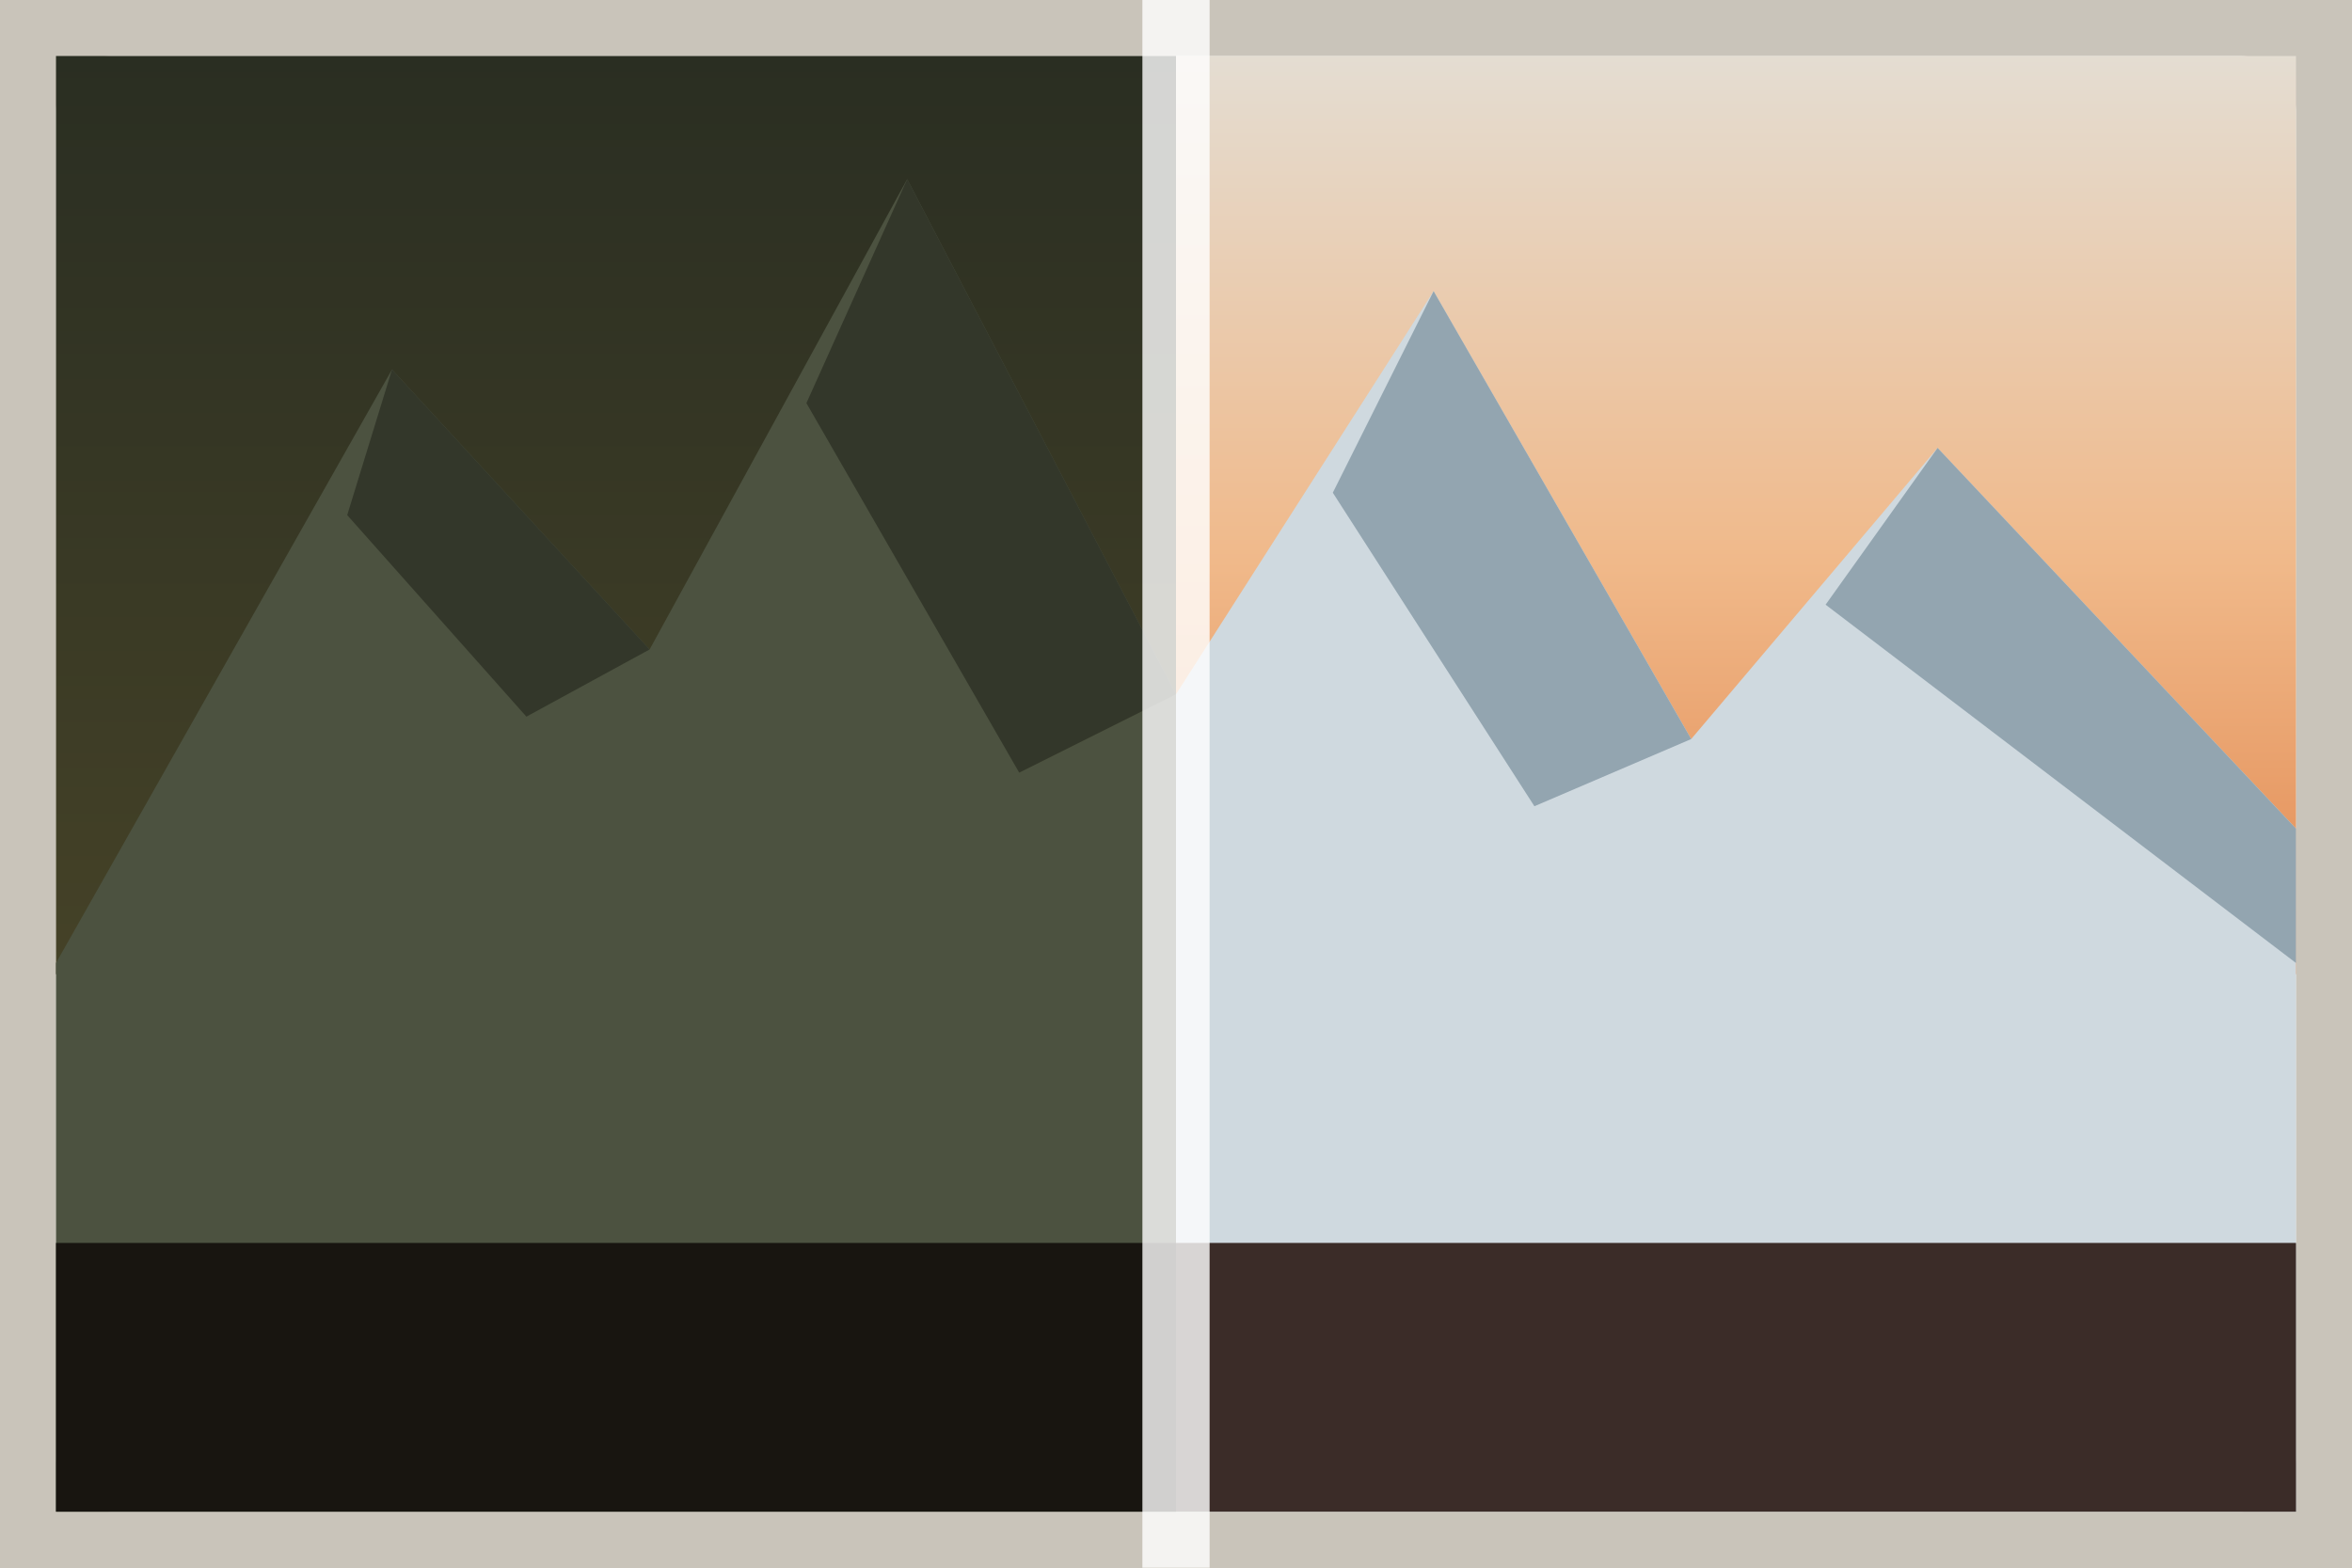
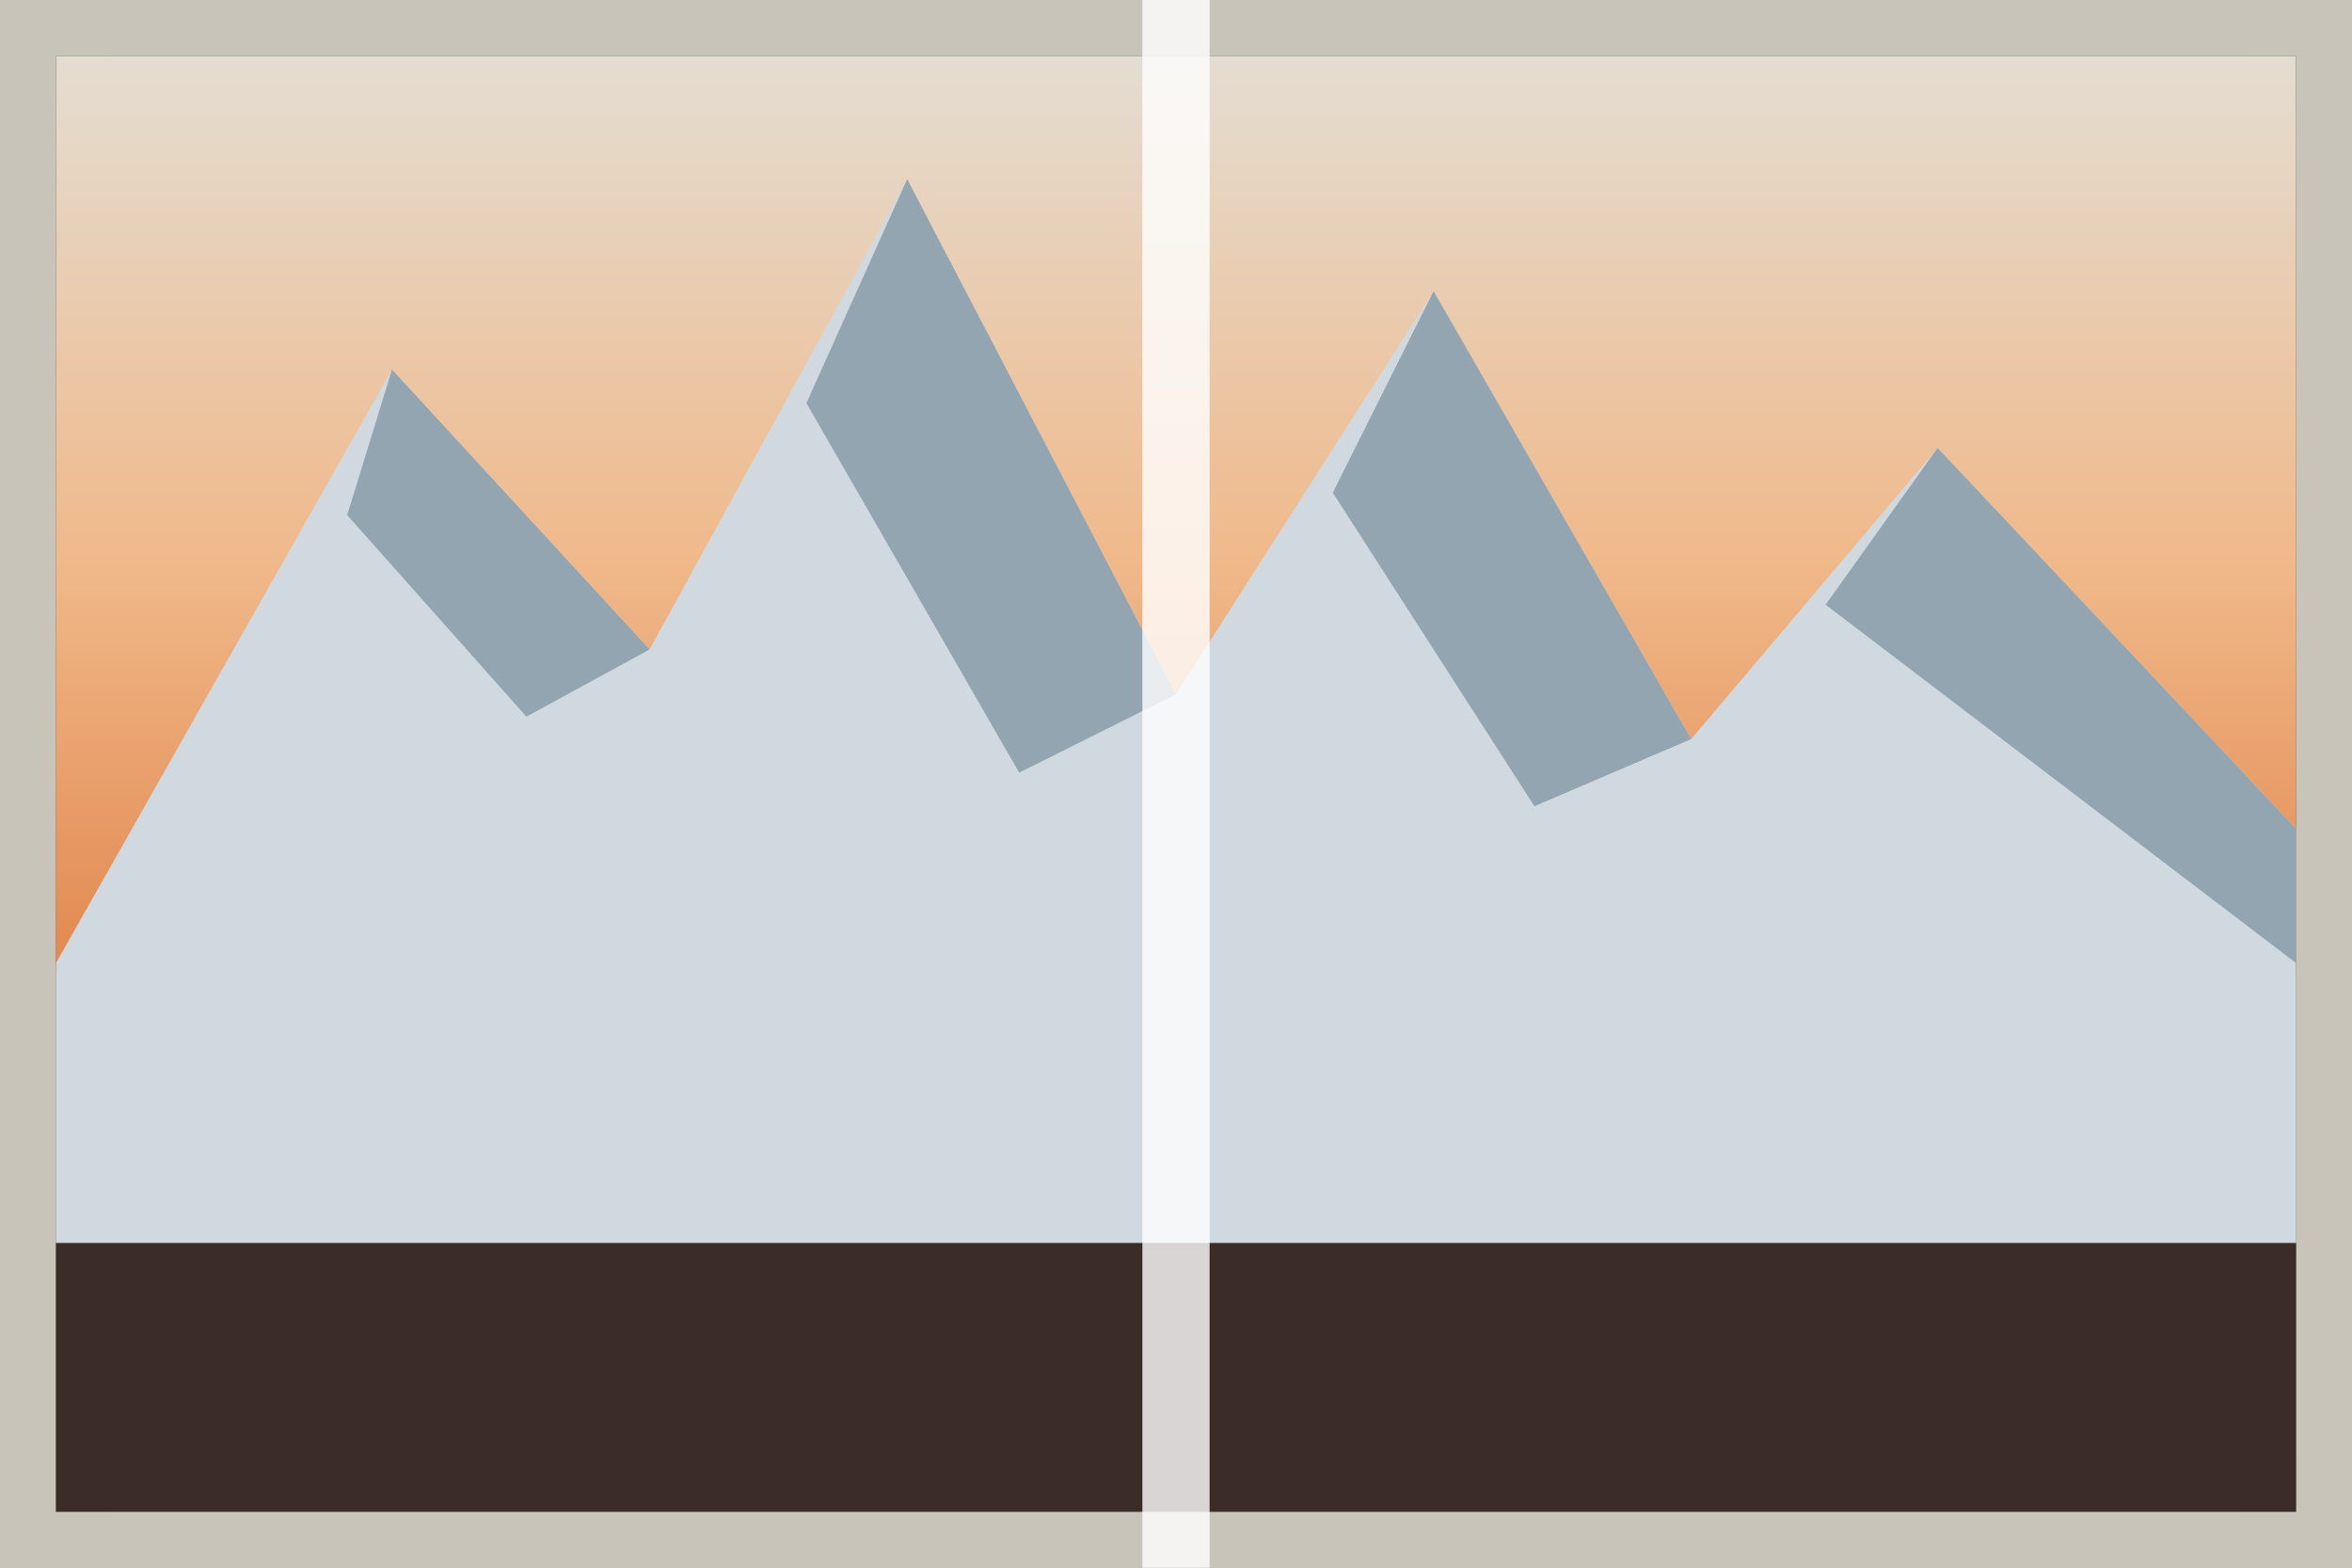
<svg xmlns="http://www.w3.org/2000/svg" viewBox="1.5 5 21 14" width="42" height="28">
  <rect x="1.5" y="5" width="21" height="14" rx="1" fill="#f2efe9" stroke="#c9c4ba" stroke-width="1" />
-   <clipPath id="fc">
-     <rect x="2" y="5" width="10" height="14" />
-   </clipPath>
-   <g clip-path="url(#fc)">
+   <g>
    <defs>
      <linearGradient id="fcsky" x1="0" y1="0" x2="0" y2="1">
        <stop offset="0" stop-color="#2a2e22" />
        <stop offset="1" stop-color="#454227" />
      </linearGradient>
    </defs>
    <rect x="2" y="5.5" width="20" height="8.2" fill="url(#fcsky)" />
    <path d="M2 13.6 5 8.3 7.3 10.8 9.6 6.6 12 11.2 14.3 7.6 16.6 11.6 18.8 9 22 12.4 22 18.5 2 18.5Z" fill="#4c5240" />
    <path d="M5 8.3 7.3 10.8 6.2 11.4 4.6 9.6Z" fill="#33372a" />
    <path d="M9.6 6.6 12 11.2 10.6 11.9 8.7 8.6Z" fill="#33372a" />
    <path d="M14.3 7.6 16.6 11.6 15.2 12.2 13.4 9.4Z" fill="#33372a" />
    <path d="M18.8 9 22 12.4 22 13.6 17.8 10.4Z" fill="#33372a" />
    <rect x="2" y="16.1" width="20" height="2.4" fill="#181510" />
  </g>
-   <clipPath id="fc2">
-     <rect x="12" y="5" width="10" height="14" />
-   </clipPath>
-   <g clip-path="url(#fc2)">
+   <g>
    <defs>
      <linearGradient id="fc2sky" x1="0" y1="0" x2="0" y2="1">
        <stop offset="0" stop-color="#e4ddd2" />
        <stop offset="0.55" stop-color="#f0b98a" />
        <stop offset="1" stop-color="#e2884f" />
      </linearGradient>
    </defs>
    <rect x="2" y="5.5" width="20" height="8.2" fill="url(#fc2sky)" />
    <path d="M2 13.6 5 8.3 7.3 10.8 9.6 6.6 12 11.2 14.3 7.6 16.6 11.6 18.8 9 22 12.4 22 18.5 2 18.5Z" fill="#cfd9df" />
    <path d="M5 8.3 7.3 10.8 6.2 11.4 4.6 9.6Z" fill="#93a5b0" />
    <path d="M9.6 6.6 12 11.2 10.6 11.9 8.7 8.6Z" fill="#93a5b0" />
    <path d="M14.3 7.6 16.6 11.6 15.2 12.2 13.4 9.4Z" fill="#93a5b0" />
    <path d="M18.8 9 22 12.4 22 13.6 17.8 10.4Z" fill="#93a5b0" />
    <rect x="2" y="16.1" width="20" height="2.4" fill="#3b2c28" />
  </g>
  <path d="M12 5v14" stroke="#ffffff" stroke-width="0.6" stroke-opacity="0.8" />
</svg>
